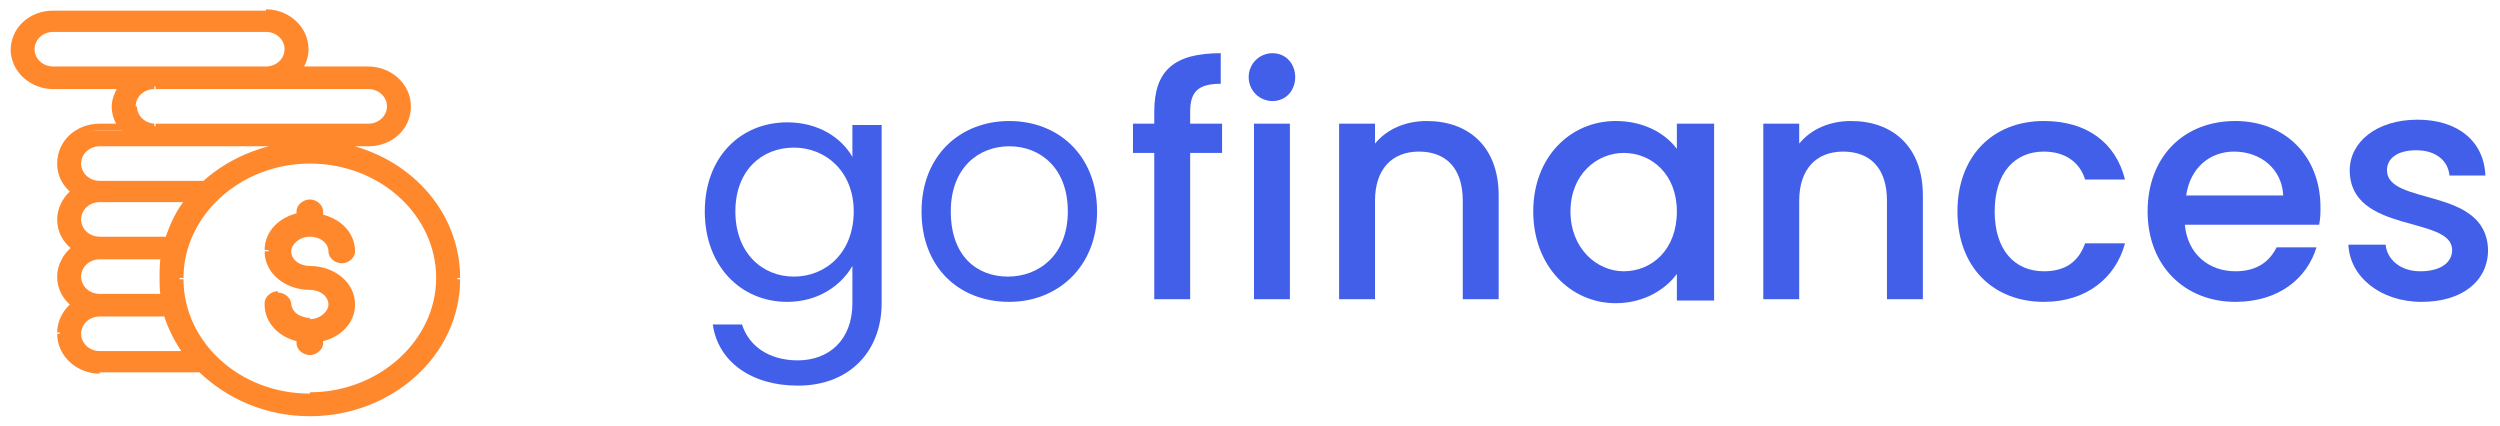
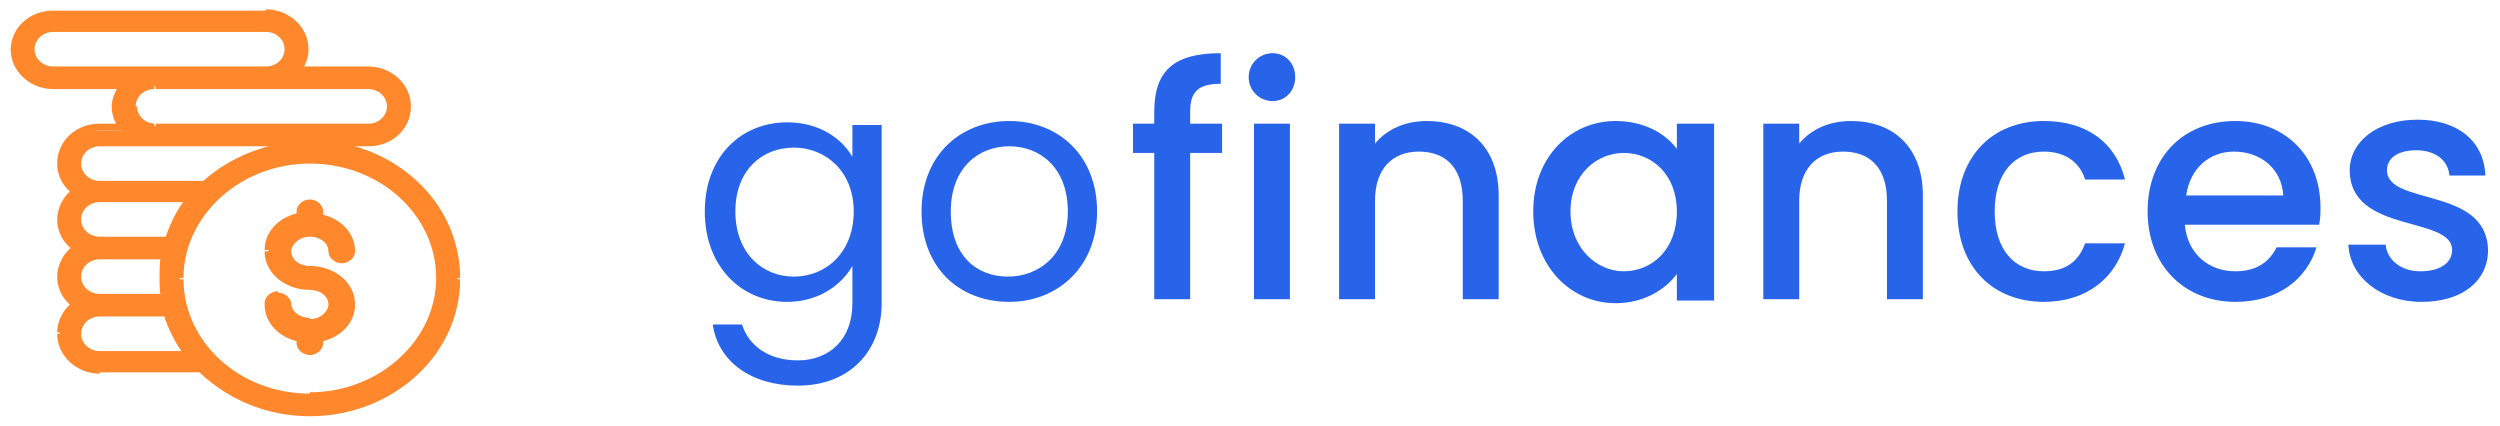
<svg xmlns="http://www.w3.org/2000/svg" version="1.1" id="Camada_1" x="0px" y="0px" viewBox="0 0 188 32" style="enable-background:new 0 0 188 32;" xml:space="preserve">
  <style type="text/css">
	.st0{fill-rule:evenodd;clip-rule:evenodd;fill:#FF872C;}
	.st1{fill:#FF872C;}
- 	.st2{fill:#425FEA;}
+ 	.st2{fill:#2864EA;}
</style>
  <path class="st0" d="M26,10.7c0.1,0.2,0.2,0.3,0.3,0.5c4.7,1.2,8.1,5.1,8.1,9.7c0,5.6-5,10.1-11.1,10.1c-3.2,0-6.1-1.2-8.1-3.2H7.5  c-1.7,0-3-1.2-3-2.7c0-0.9,0.4-1.6,1.1-2.1c-0.7-0.5-1.1-1.3-1.1-2.1c0-0.9,0.4-1.6,1.1-2.1c-0.7-0.5-1.1-1.3-1.1-2.1  c0-0.9,0.4-1.6,1.1-2.1c-0.7-0.5-1.1-1.3-1.1-2.1c0-1.5,1.3-2.7,3-2.7h1.7C8.9,9.1,8.7,8.6,8.7,8c0-0.6,0.2-1.1,0.5-1.5H4  c-1.7,0-3-1.2-3-2.7S2.3,1,4,1h16c1.7,0,3,1.2,3,2.7c0,0.6-0.2,1.1-0.5,1.5h5.2c1.7,0,3,1.2,3,2.7c0,1.5-1.3,2.7-3,2.7H26z M29.4,8  c0-0.8-0.8-1.5-1.7-1.5h-16C10.8,6.5,10,7.1,10,8s0.8,1.5,1.7,1.5h11.8h4.2C28.6,9.5,29.4,8.8,29.4,8z M2.3,3.7  c0,0.8,0.8,1.5,1.7,1.5h16c0.9,0,1.7-0.7,1.7-1.5S20.9,2.2,20,2.2H4C3.1,2.2,2.3,2.9,2.3,3.7z M23.5,10.7h-16  c-0.9,0-1.7,0.7-1.7,1.5s0.8,1.5,1.7,1.5h7.9c2-1.8,4.8-3,7.8-3c0.3,0,0.6,0,0.9,0C24,10.8,23.7,10.7,23.5,10.7z M14.3,15H7.5  c-0.9,0-1.7,0.7-1.7,1.5c0,0.9,0.8,1.5,1.7,1.5h5.1C13,17,13.6,15.9,14.3,15z M12.4,19.3H7.5c-0.9,0-1.7,0.7-1.7,1.5  s0.8,1.5,1.7,1.5h4.8c-0.1-0.5-0.1-0.9-0.1-1.4C12.2,20.4,12.3,19.8,12.4,19.3z M5.8,25.1c0,0.9,0.8,1.5,1.7,1.5h6.6  c-0.7-0.9-1.2-2-1.6-3.1H7.5C6.6,23.5,5.8,24.2,5.8,25.1z M13.5,20.9c0,4.9,4.4,8.9,9.8,8.9c5.4,0,9.8-4,9.8-8.9  c0-4.9-4.4-8.9-9.8-8.9C17.9,12,13.5,16,13.5,20.9z M21.6,18.9c0,0.7,0.7,1.3,1.7,1.3c1.7,0,3.2,1.2,3.2,2.7c0,1.3-1,2.3-2.4,2.6  v0.3c0,0.4-0.3,0.7-0.8,0.7s-0.8-0.3-0.8-0.7v-0.3c-1.4-0.3-2.4-1.3-2.4-2.6c0-0.4,0.3-0.7,0.8-0.7s0.8,0.3,0.8,0.7  c0,0.7,0.7,1.3,1.7,1.3c0.9,0,1.7-0.6,1.7-1.3c0-0.7-0.7-1.3-1.7-1.3c-1.7,0-3.2-1.2-3.2-2.7c0-1.3,1-2.3,2.4-2.6v-0.4  c0-0.4,0.3-0.7,0.8-0.7s0.8,0.3,0.8,0.7v0.4c1.4,0.3,2.4,1.3,2.4,2.6c0,0.4-0.3,0.7-0.8,0.7s-0.8-0.3-0.8-0.7c0-0.7-0.7-1.3-1.7-1.3  C22.4,17.6,21.6,18.2,21.6,18.9z" />
  <path class="st1" d="M26.2,11.2L26,11.3l0,0.1l0.1,0L26.2,11.2z M26,10.7v-0.3h-0.5l0.3,0.4L26,10.7z M15.2,27.8l0.2-0.2l-0.1-0.1  h-0.1V27.8z M5.7,22.9l0.1,0.2l0.3-0.2l-0.3-0.2L5.7,22.9z M5.7,18.7l0.1,0.2l0.3-0.2l-0.3-0.2L5.7,18.7z M5.7,14.4l0.1,0.2l0.3-0.2  l-0.3-0.2L5.7,14.4z M9.2,9.5v0.3h0.5L9.4,9.4L9.2,9.5z M9.2,6.5l0.2,0.2l0.3-0.4H9.2V6.5z M22.4,5.3l-0.2-0.2l-0.3,0.4h0.5V5.3z   M15.4,13.8v0.3h0.1l0.1-0.1L15.4,13.8z M24.2,10.9l0,0.2l0.1-0.5L24.2,10.9z M14.3,15l0.2,0.2l0.3-0.4h-0.5V15z M12.7,18.1v0.3h0.2  l0.1-0.2L12.7,18.1z M12.4,19.3l0.2,0l0.1-0.3h-0.3V19.3z M12.3,22.3v0.3h0.3l0-0.3L12.3,22.3z M14.2,26.6v0.3h0.5l-0.3-0.4  L14.2,26.6z M12.6,23.5l0.2-0.1l-0.1-0.2h-0.2V23.5z M24,25.5L24,25.2l-0.2,0v0.2H24z M22.5,25.5h0.3v-0.2l-0.2,0L22.5,25.5z   M22.5,16.3l0.1,0.2l0.2,0v-0.2H22.5z M24,16.3h-0.3v0.2l0.2,0L24,16.3z M26.5,11.1c-0.1-0.2-0.2-0.4-0.3-0.5l-0.4,0.3  c0.1,0.1,0.2,0.3,0.3,0.4L26.5,11.1z M34.6,20.9c0-4.8-3.5-8.8-8.3-10l-0.1,0.5c4.6,1.2,7.9,5,7.9,9.5H34.6z M23.3,31.3  c6.2,0,11.3-4.6,11.3-10.3h-0.5c0,5.4-4.8,9.8-10.8,9.8V31.3z M15,28c2.1,2,5,3.3,8.3,3.3v-0.5c-3.1,0-5.9-1.2-7.9-3.1L15,28z   M7.5,28h7.7v-0.5H7.5V28z M4.3,25.1c0,1.7,1.5,3,3.2,3v-0.5c-1.5,0-2.7-1.1-2.7-2.5H4.3z M5.5,22.7c-0.7,0.5-1.2,1.4-1.2,2.3h0.5  c0-0.8,0.4-1.5,1-1.9L5.5,22.7z M4.3,20.8c0,1,0.5,1.8,1.2,2.3l0.3-0.4c-0.6-0.5-1-1.2-1-1.9H4.3z M5.5,18.5  c-0.7,0.5-1.2,1.4-1.2,2.3h0.5c0-0.8,0.4-1.5,1-1.9L5.5,18.5z M4.3,16.5c0,1,0.5,1.8,1.2,2.3l0.3-0.4c-0.6-0.5-1-1.2-1-1.9H4.3z   M5.5,14.2c-0.7,0.5-1.2,1.4-1.2,2.3h0.5c0-0.8,0.4-1.5,1-1.9L5.5,14.2z M4.3,12.3c0,1,0.5,1.8,1.2,2.3l0.3-0.4  c-0.6-0.5-1-1.2-1-1.9H4.3z M7.5,9.3c-1.8,0-3.2,1.3-3.2,3h0.5c0-1.3,1.2-2.5,2.7-2.5V9.3z M9.2,9.3H7.5v0.5h1.7V9.3z M8.4,8  c0,0.6,0.2,1.2,0.6,1.7l0.4-0.3C9.1,9,8.9,8.5,8.9,8H8.4z M9,6.3C8.7,6.8,8.4,7.4,8.4,8h0.5c0-0.5,0.2-1,0.5-1.4L9,6.3z M4,6.7h5.2  V6.2H4V6.7z M0.8,3.7c0,1.7,1.5,3,3.2,3V6.2c-1.5,0-2.7-1.1-2.7-2.5H0.8z M4,0.8c-1.8,0-3.2,1.3-3.2,3h0.5c0-1.3,1.2-2.5,2.7-2.5  V0.8z M20,0.8H4v0.5h16V0.8z M23.2,3.7c0-1.7-1.5-3-3.2-3v0.5c1.5,0,2.7,1.1,2.7,2.5H23.2z M22.6,5.4c0.4-0.5,0.6-1.1,0.6-1.7h-0.5  c0,0.5-0.2,1-0.5,1.4L22.6,5.4z M27.7,5h-5.2v0.5h5.2V5z M30.9,8c0-1.7-1.5-3-3.2-3v0.5c1.5,0,2.7,1.1,2.7,2.5H30.9z M27.7,11  c1.8,0,3.2-1.3,3.2-3h-0.5c0,1.3-1.2,2.5-2.7,2.5V11z M26,11h1.7v-0.5H26V11z M27.7,6.7c0.8,0,1.4,0.6,1.4,1.3h0.5  c0-1-0.9-1.8-1.9-1.8V6.7z M11.7,6.7h16V6.2h-16V6.7z M10.2,8c0-0.7,0.6-1.3,1.4-1.3V6.2c-1,0-1.9,0.8-1.9,1.8H10.2z M11.7,9.3  c-0.8,0-1.4-0.6-1.4-1.3H9.7c0,1,0.9,1.8,1.9,1.8V9.3z M23.5,9.3H11.7v0.5h11.8V9.3z M27.7,9.3h-4.2v0.5h4.2V9.3z M29.1,8  c0,0.7-0.6,1.3-1.4,1.3v0.5c1,0,1.9-0.8,1.9-1.8H29.1z M4,5C3.2,5,2.6,4.4,2.6,3.7H2.1c0,1,0.9,1.8,1.9,1.8V5z M20,5H4v0.5h16V5z   M21.4,3.7C21.4,4.4,20.8,5,20,5v0.5c1,0,1.9-0.8,1.9-1.8H21.4z M20,2.4c0.8,0,1.4,0.6,1.4,1.3h0.5c0-1-0.9-1.8-1.9-1.8V2.4z M4,2.4  h16V1.9H4V2.4z M2.6,3.7C2.6,3,3.2,2.4,4,2.4V1.9c-1,0-1.9,0.8-1.9,1.8H2.6z M7.5,11h16v-0.5h-16V11z M6.1,12.3  c0-0.7,0.6-1.3,1.4-1.3v-0.5c-1,0-1.9,0.8-1.9,1.8H6.1z M7.5,13.6c-0.8,0-1.4-0.6-1.4-1.3H5.6c0,1,0.9,1.8,1.9,1.8V13.6z M15.4,13.6  H7.5v0.5h7.9V13.6z M23.3,10.6c-3.1,0-6,1.2-8,3l0.3,0.4c2-1.8,4.7-2.9,7.7-2.9V10.6z M24.2,10.6c-0.3,0-0.6,0-1,0v0.5  c0.3,0,0.6,0,0.9,0L24.2,10.6z M23.5,11c0.2,0,0.4,0,0.6,0.1l0.2-0.5c-0.3-0.1-0.5-0.2-0.8-0.2V11z M7.5,15.2h6.8v-0.5H7.5V15.2z   M6.1,16.5c0-0.7,0.6-1.3,1.4-1.3v-0.5c-1,0-1.9,0.8-1.9,1.8H6.1z M7.5,17.8c-0.8,0-1.4-0.6-1.4-1.3H5.6c0,1,0.9,1.8,1.9,1.8V17.8z   M12.7,17.8H7.5v0.5h5.1V17.8z M14.1,14.8c-0.8,0.9-1.3,2-1.7,3.2l0.5,0.2c0.4-1.1,0.9-2.1,1.6-3L14.1,14.8z M7.5,19.5h4.8V19H7.5  V19.5z M6.1,20.8c0-0.7,0.6-1.3,1.4-1.3V19c-1,0-1.9,0.8-1.9,1.8H6.1z M7.5,22.1c-0.8,0-1.4-0.6-1.4-1.3H5.6c0,1,0.9,1.8,1.9,1.8  V22.1z M12.3,22.1H7.5v0.5h4.8V22.1z M12,20.9c0,0.5,0,1,0.1,1.5l0.5-0.1c-0.1-0.5-0.1-0.9-0.1-1.4H12z M12.1,19.2  C12,19.8,12,20.3,12,20.9h0.5c0-0.5,0.1-1.1,0.1-1.6L12.1,19.2z M7.5,26.4c-0.8,0-1.4-0.6-1.4-1.3H5.6c0,1,0.9,1.8,1.9,1.8V26.4z   M14.2,26.4H7.5v0.5h6.6V26.4z M12.3,23.6c0.3,1.1,0.9,2.2,1.6,3.2l0.4-0.3c-0.7-0.9-1.2-1.9-1.5-3L12.3,23.6z M7.5,23.8h5.1v-0.5  H7.5V23.8z M6.1,25.1c0-0.7,0.6-1.3,1.4-1.3v-0.5c-1,0-1.9,0.8-1.9,1.8H6.1z M23.3,29.6c-5.3,0-9.5-3.9-9.5-8.6h-0.5  c0,5.1,4.5,9.1,10,9.1V29.6z M32.8,20.9c0,4.7-4.3,8.6-9.5,8.6v0.5c5.5,0,10-4.1,10-9.1H32.8z M23.3,12.3c5.3,0,9.5,3.9,9.5,8.6h0.5  c0-5.1-4.5-9.1-10-9.1V12.3z M13.8,20.9c0-4.7,4.3-8.6,9.5-8.6v-0.5c-5.5,0-10,4.1-10,9.1H13.8z M23.3,20c-0.8,0-1.4-0.5-1.4-1.1  h-0.5c0,0.9,0.9,1.6,1.9,1.6V20z M26.7,22.9c0-1.7-1.6-2.9-3.4-2.9v0.5c1.6,0,2.9,1.1,2.9,2.4H26.7z M24.1,25.7  c1.5-0.3,2.6-1.4,2.6-2.8h-0.5c0,1.1-0.9,2.1-2.2,2.4L24.1,25.7z M24.3,25.8v-0.3h-0.5v0.3H24.3z M23.3,26.7c0.5,0,1-0.4,1-0.9h-0.5  c0,0.2-0.2,0.4-0.5,0.4V26.7z M22.3,25.8c0,0.5,0.5,0.9,1,0.9v-0.5c-0.3,0-0.5-0.2-0.5-0.4H22.3z M22.3,25.5v0.3h0.5v-0.3H22.3z   M19.9,22.9c0,1.4,1.1,2.5,2.6,2.8l0.1-0.5c-1.3-0.3-2.2-1.2-2.2-2.4H19.9z M20.9,21.9c-0.5,0-1,0.4-1,0.9h0.5  c0-0.2,0.2-0.4,0.5-0.4V21.9z M21.9,22.9c0-0.5-0.5-0.9-1-0.9v0.5c0.3,0,0.5,0.2,0.5,0.4H21.9z M23.3,23.9c-0.8,0-1.4-0.5-1.4-1.1  h-0.5c0,0.9,0.9,1.6,1.9,1.6V23.9z M24.7,22.9c0,0.5-0.6,1.1-1.4,1.1v0.5c1,0,1.9-0.6,1.9-1.6H24.7z M23.3,21.8  c0.8,0,1.4,0.5,1.4,1.1h0.5c0-0.9-0.9-1.6-1.9-1.6V21.8z M19.9,18.9c0,1.7,1.6,2.9,3.4,2.9v-0.5c-1.6,0-2.9-1.1-2.9-2.4H19.9z   M22.5,16c-1.5,0.3-2.6,1.4-2.6,2.8h0.5c0-1.1,0.9-2.1,2.2-2.4L22.5,16z M22.3,15.9v0.4h0.5v-0.4H22.3z M23.3,15c-0.5,0-1,0.4-1,0.9  h0.5c0-0.2,0.2-0.4,0.5-0.4V15z M24.3,15.9c0-0.5-0.5-0.9-1-0.9v0.5c0.3,0,0.5,0.2,0.5,0.4H24.3z M24.3,16.3v-0.4h-0.5v0.4H24.3z   M26.7,18.9c0-1.4-1.1-2.5-2.6-2.8L24,16.5c1.3,0.3,2.2,1.2,2.2,2.4H26.7z M25.7,19.8c0.5,0,1-0.4,1-0.9h-0.5c0,0.2-0.2,0.4-0.5,0.4  V19.8z M24.7,18.9c0,0.5,0.5,0.9,1,0.9v-0.5c-0.3,0-0.5-0.2-0.5-0.4H24.7z M23.3,17.8c0.8,0,1.4,0.5,1.4,1.1h0.5  c0-0.9-0.9-1.6-1.9-1.6V17.8z M21.9,18.9c0-0.5,0.6-1.1,1.4-1.1v-0.5c-1,0-1.9,0.6-1.9,1.6H21.9z" />
  <path class="st2" d="M53,15.9c0,4.1,2.7,6.8,6.2,6.8c2.4,0,4.1-1.3,4.9-2.7v2.8c0,2.8-1.8,4.3-4.1,4.3c-2.2,0-3.7-1.1-4.2-2.7h-2.2  c0.4,2.8,2.9,4.6,6.4,4.6c3.9,0,6.3-2.6,6.3-6.2V9.4h-2.2v2.4c-0.8-1.4-2.5-2.6-4.9-2.6C55.7,9.2,53,11.8,53,15.9z M64.2,15.9  c0,3.1-2.1,4.9-4.5,4.9c-2.4,0-4.4-1.8-4.4-4.9s2-4.8,4.4-4.8C62.1,11.1,64.2,12.9,64.2,15.9z" />
  <path class="st2" d="M82.5,15.9c0-4.2-2.9-6.8-6.6-6.8c-3.7,0-6.6,2.6-6.6,6.8c0,4.2,2.8,6.8,6.6,6.8C79.5,22.7,82.5,20.1,82.5,15.9  z M71.5,15.9c0-3.3,2.1-4.9,4.4-4.9c2.3,0,4.4,1.6,4.4,4.9c0,3.3-2.2,4.9-4.5,4.9C73.5,20.8,71.5,19.3,71.5,15.9z" />
  <path class="st2" d="M86.7,22.5h2.8v-11h2.4V9.3h-2.4V8.4c0-1.5,0.6-2.1,2.3-2.1V4c-3.5,0-5,1.3-5,4.4v0.9h-1.6v2.2h1.6V22.5z" />
  <path class="st2" d="M94.3,22.5H97V9.3h-2.7V22.5z M95.7,7.6c1,0,1.7-0.8,1.7-1.8S96.7,4,95.7,4c-1,0-1.8,0.8-1.8,1.8  S94.7,7.6,95.7,7.6z" />
  <path class="st2" d="M110,22.5h2.7v-7.8c0-3.7-2.3-5.6-5.4-5.6c-1.6,0-3,0.6-3.9,1.7V9.3h-2.7v13.2h2.7v-7.4c0-2.4,1.3-3.7,3.3-3.7  c2,0,3.3,1.2,3.3,3.7V22.5z" />
  <path class="st2" d="M115.3,15.9c0,4.1,2.8,6.9,6.2,6.9c2.2,0,3.8-1.1,4.6-2.2v2h2.8V9.3h-2.8v1.9c-0.8-1.1-2.4-2.1-4.6-2.1  C118.1,9.1,115.3,11.8,115.3,15.9z M126.1,15.9c0,2.9-1.9,4.5-4,4.5c-2,0-4-1.7-4-4.5s2-4.4,4-4.4C124.2,11.5,126.1,13.1,126.1,15.9  z" />
  <path class="st2" d="M141.9,22.5h2.7v-7.8c0-3.7-2.3-5.6-5.4-5.6c-1.6,0-3,0.6-3.9,1.7V9.3h-2.7v13.2h2.7v-7.4  c0-2.4,1.3-3.7,3.3-3.7c2,0,3.3,1.2,3.3,3.7V22.5z" />
  <path class="st2" d="M147.2,15.9c0,4.2,2.7,6.8,6.5,6.8c3.2,0,5.4-1.8,6.1-4.4h-3c-0.5,1.4-1.5,2.1-3.1,2.1c-2.2,0-3.7-1.6-3.7-4.5  c0-2.9,1.5-4.5,3.7-4.5c1.6,0,2.7,0.8,3.1,2.1h3c-0.7-2.8-2.9-4.4-6.1-4.4C149.8,9.1,147.2,11.8,147.2,15.9z" />
  <path class="st2" d="M168,11.4c2,0,3.6,1.3,3.7,3.3h-7.3C164.7,12.6,166.2,11.4,168,11.4z M174.2,18.6h-3c-0.5,1-1.4,1.8-3.1,1.8  c-2,0-3.6-1.3-3.8-3.5h10.1c0.1-0.5,0.1-0.9,0.1-1.3c0-3.9-2.7-6.5-6.4-6.5c-3.9,0-6.6,2.7-6.6,6.8s2.8,6.8,6.6,6.8  C171.4,22.7,173.5,20.9,174.2,18.6z" />
  <path class="st2" d="M187.1,18.8c-0.1-4.8-7.6-3.3-7.6-6c0-0.9,0.8-1.5,2.2-1.5c1.5,0,2.4,0.8,2.5,1.9h2.7c-0.1-2.6-2.1-4.2-5.1-4.2  c-3.1,0-5.1,1.7-5.1,3.8c0,4.8,7.7,3.4,7.7,6c0,0.9-0.8,1.6-2.4,1.6c-1.5,0-2.5-0.9-2.6-2h-2.8c0.1,2.4,2.4,4.3,5.5,4.3  C185.2,22.7,187.1,21.1,187.1,18.8z" />
</svg>
